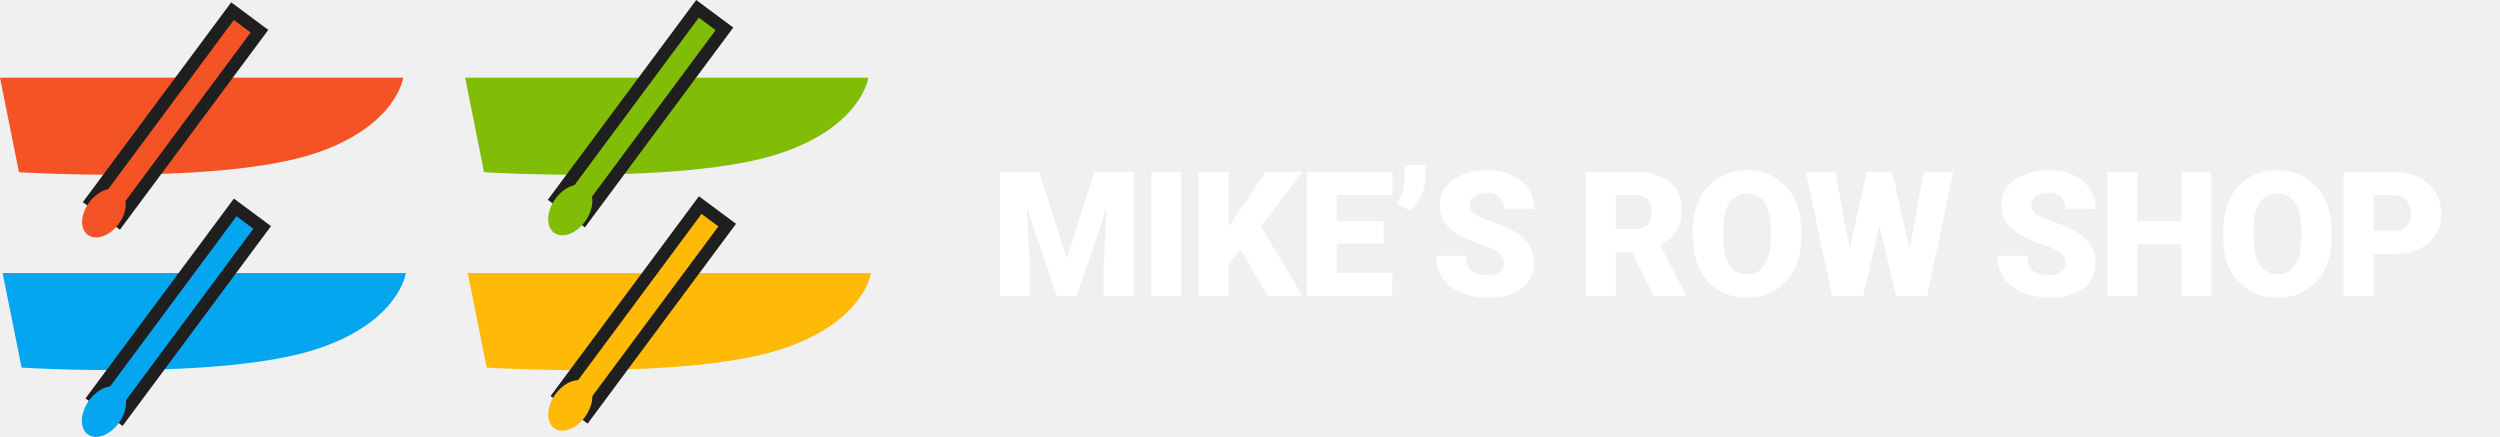
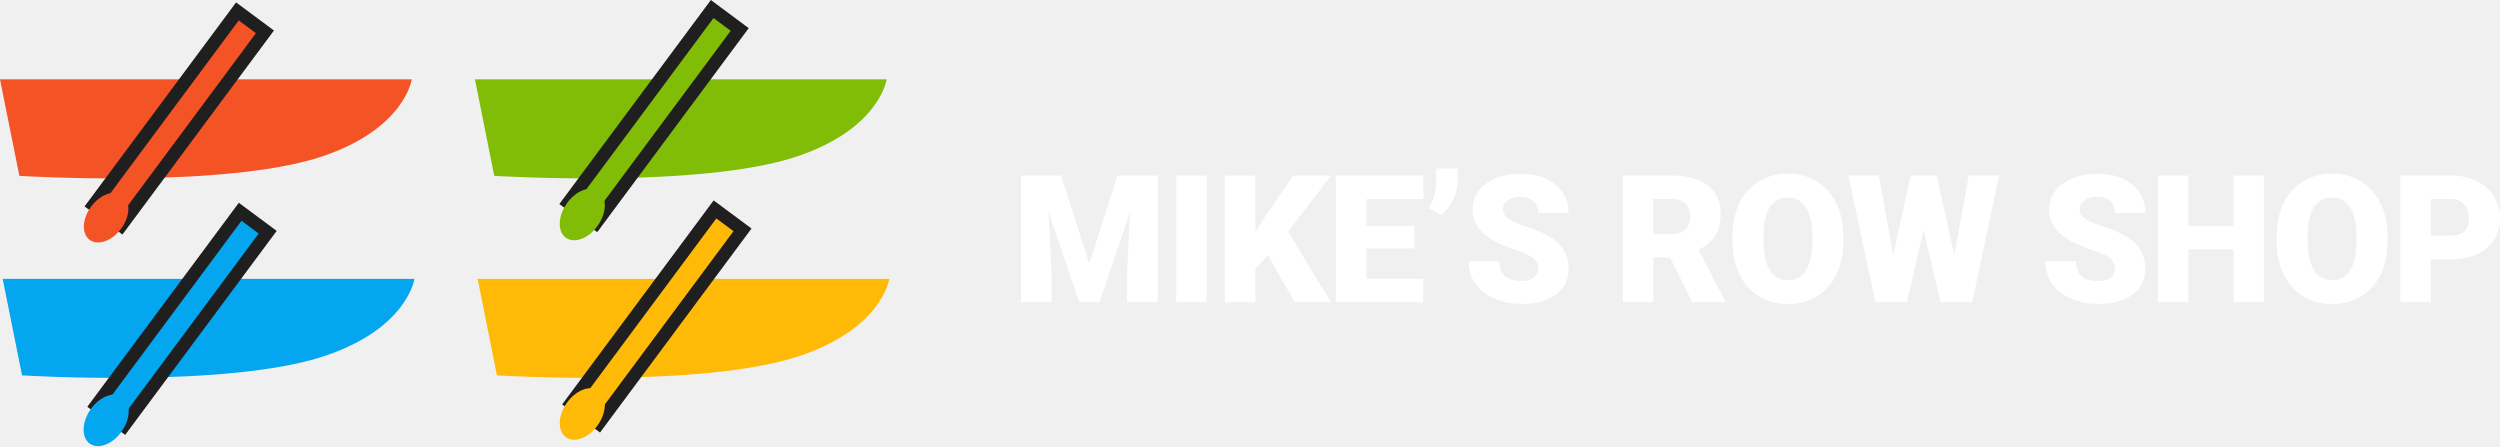
- <svg xmlns="http://www.w3.org/2000/svg" id="Layer_2" data-name="Layer 2" viewBox="0 0 315 55.05">
+ <svg xmlns="http://www.w3.org/2000/svg" id="Layer_2" data-name="Layer 2" viewBox="0 0 308.5 55.05">
  <defs>
    <style>
      .cls-1, .cls-2, .cls-3, .cls-4 {
        stroke: #1f1f1f;
        stroke-miterlimit: 10;
        stroke-width: 1.59px;
      }

      .cls-1, .cls-5 {
        fill: #f35325;
      }

-       .cls-2, .cls-6 {
+       .cls-6 {
+         fill: #fff;
+       }
+ 
+       .cls-2, .cls-7 {
        fill: #ffba08;
      }

-       .cls-7, .cls-3 {
+       .cls-8, .cls-3 {
        fill: #81bc06;
-       }
- 
-       .cls-8 {
-         fill: #fff;
-         font-family: Roboto-Black, Roboto;
-         font-size: 22px;
-         font-weight: 800;
-         letter-spacing: -.02em;
      }

      .cls-9, .cls-4 {
        fill: #05a6f0;
      }
    </style>
  </defs>
  <g id="Layer_1-2" data-name="Layer 1">
    <g>
-       <text class="cls-8" transform="translate(124.79 37.3)">
-         <tspan x="0" y="0">MIKE’S ROW SHOP</tspan>
-       </text>
+       <g>
+         <path class="cls-6" d="m130.93,21.66l3.49,10.88,3.48-10.88h4.96v15.64h-3.78v-3.65l.37-7.48-3.78,11.13h-2.49l-3.79-11.14.37,7.49v3.65h-3.77v-15.64h4.95Z" />
+         <path class="cls-6" d="m148.9,37.3h-3.76v-15.64h3.76v15.64Z" />
+         <path class="cls-6" d="m156.46,31.48l-1.55,1.7v4.12h-3.77v-15.64h3.77v6.9l1.31-1.99,3.37-4.91h4.66l-5.29,6.92,5.29,8.72h-4.47l-3.33-5.82Z" />
+         <path class="cls-6" d="m174.55,30.66h-5.93v3.74h7v2.9h-10.77v-15.64h10.8v2.91h-7.03v3.3h5.93v2.79Z" />
+         <path class="cls-6" d="m177.9,26.56l-1.59-.86c.59-1.03.9-2.04.91-3.03v-1.87h2.64v1.75c0,.67-.19,1.38-.58,2.13-.38.76-.85,1.38-1.39,1.87Z" />
+         <path class="cls-6" d="m189.81,33.14c0-.55-.2-.98-.59-1.29-.39-.31-1.08-.63-2.06-.96-.98-.33-1.78-.65-2.41-.96-2.03-1-3.04-2.36-3.04-4.1,0-.87.25-1.63.76-2.29.5-.66,1.22-1.18,2.14-1.55.92-.37,1.96-.55,3.12-.55s2.13.2,3.02.6c.89.4,1.58.97,2.08,1.71s.74,1.59.74,2.54h-3.76c0-.64-.2-1.13-.59-1.48-.39-.35-.92-.53-1.58-.53s-1.21.15-1.6.45c-.39.3-.58.68-.58,1.13,0,.4.21.76.64,1.09.43.33,1.18.66,2.27,1.01,1.08.35,1.97.72,2.66,1.12,1.69.97,2.54,2.32,2.54,4.03,0,1.37-.52,2.44-1.55,3.22-1.03.78-2.45,1.17-4.24,1.17-1.27,0-2.42-.23-3.44-.68-1.03-.45-1.8-1.08-2.32-1.87-.52-.79-.78-1.7-.78-2.73h3.78c0,.84.22,1.46.65,1.85s1.14.6,2.11.6c.62,0,1.12-.13,1.48-.4s.54-.65.54-1.13Z" />
+         <path class="cls-6" d="m206.06,31.77h-2.04v5.53h-3.77v-15.64h6.16c1.85,0,3.3.41,4.35,1.23,1.04.82,1.57,1.99,1.57,3.49,0,1.09-.22,1.99-.66,2.7s-1.13,1.29-2.07,1.74l3.27,6.32v.16h-4.04l-2.76-5.53Zm-2.04-2.9h2.38c.72,0,1.25-.19,1.62-.57s.54-.9.54-1.58-.18-1.2-.55-1.59c-.37-.38-.9-.58-1.61-.58h-2.38v4.31Z" />
+         <path class="cls-6" d="m227.47,29.8c0,1.53-.28,2.88-.85,4.05-.57,1.17-1.37,2.08-2.41,2.71s-2.23.95-3.56.95-2.51-.31-3.54-.92-1.84-1.49-2.41-2.63-.88-2.45-.91-3.92v-.88c0-1.53.28-2.88.84-4.06s1.37-2.07,2.42-2.71c1.05-.64,2.24-.96,3.58-.96s2.51.32,3.54.95c1.04.63,1.85,1.53,2.42,2.69.58,1.16.87,2.5.88,4v.72Zm-3.83-.66c0-1.55-.26-2.73-.78-3.54s-1.26-1.21-2.23-1.21c-1.89,0-2.89,1.42-3,4.25v1.15c-.01,1.53.24,2.71.75,3.53.51.82,1.26,1.24,2.27,1.24s1.69-.4,2.2-1.21c.52-.81.78-1.97.78-3.49v-.72Z" />
+         <path class="cls-6" d="m241.16,31.46l1.79-9.81h3.74l-3.32,15.64h-3.91l-2.09-8.92-2.05,8.92h-3.9l-3.33-15.64h3.75l1.79,9.81,2.15-9.81h3.2l2.18,9.81Z" />
+         <path class="cls-6" d="m260.96,33.14c0-.55-.2-.98-.58-1.29-.39-.31-1.08-.63-2.06-.96-.98-.33-1.78-.65-2.41-.96-2.03-1-3.04-2.36-3.04-4.1,0-.87.25-1.63.76-2.29.5-.66,1.22-1.18,2.14-1.55.92-.37,1.96-.55,3.12-.55s2.13.2,3.02.6c.89.4,1.58.97,2.08,1.71s.74,1.59.74,2.54h-3.76c0-.64-.2-1.13-.58-1.48-.39-.35-.92-.53-1.58-.53s-1.21.15-1.59.45c-.39.3-.59.68-.59,1.13,0,.4.21.76.64,1.09.43.33,1.19.66,2.27,1.01,1.08.35,1.97.72,2.66,1.12,1.69.97,2.54,2.32,2.54,4.03,0,1.37-.52,2.44-1.55,3.22-1.03.78-2.45,1.17-4.24,1.17-1.27,0-2.42-.23-3.44-.68-1.03-.45-1.8-1.08-2.32-1.87-.52-.79-.78-1.7-.78-2.73h3.78c0,.84.22,1.46.65,1.85.43.4,1.14.6,2.11.6.62,0,1.12-.13,1.48-.4.36-.27.54-.65.54-1.13Z" />
+         <path class="cls-6" d="m279.36,37.3h-3.75v-6.53h-5.55v6.53h-3.77v-15.64h3.77v6.21h5.55v-6.21h3.75v15.64Z" />
+         <path class="cls-6" d="m294.62,29.8c0,1.53-.28,2.88-.85,4.05-.57,1.17-1.37,2.08-2.41,2.71s-2.23.95-3.56.95-2.51-.31-3.54-.92-1.83-1.49-2.41-2.63c-.58-1.14-.88-2.45-.91-3.92v-.88c0-1.53.28-2.88.84-4.06.56-1.17,1.37-2.07,2.42-2.71,1.05-.64,2.24-.96,3.58-.96s2.51.32,3.54.95c1.04.63,1.85,1.53,2.42,2.69.58,1.16.87,2.5.88,4v.72Zm-3.83-.66c0-1.55-.26-2.73-.78-3.54-.52-.81-1.26-1.21-2.23-1.21-1.89,0-2.89,1.42-3,4.25v1.15c-.01,1.53.24,2.71.75,3.53.51.82,1.26,1.24,2.27,1.24s1.69-.4,2.2-1.21c.52-.81.78-1.97.78-3.49v-.72Z" />
+         <path class="cls-6" d="m299.96,31.99v5.31h-3.77v-15.64h6.24c1.2,0,2.25.22,3.17.66.92.44,1.63,1.07,2.14,1.88.5.81.76,1.73.76,2.77,0,1.53-.55,2.74-1.64,3.66-1.09.91-2.59,1.37-4.5,1.37h-2.41Zm0-2.91h2.47c.73,0,1.29-.18,1.67-.55.38-.37.57-.88.57-1.55,0-.73-.2-1.31-.59-1.75-.39-.44-.93-.66-1.61-.67h-2.51v4.51Z" />
+       </g>
      <g>
        <g>
          <path class="cls-5" d="m0,9.79h50.81s-.83,6.1-11.11,9.53c-11.91,3.97-37.31,2.38-37.31,2.38L0,9.79Z" />
          <g>
            <rect class="cls-1" x="20" y="-.27" width="4.23" height="29.77" transform="translate(13.08 -10.3) rotate(36.6)" />
            <ellipse class="cls-5" cx="13.1" cy="26.86" rx="3.41" ry="2.3" transform="translate(-16.28 21.36) rotate(-53.4)" />
          </g>
        </g>
        <g>
-           <path class="cls-7" d="m58.6,9.79h50.81s-.83,6.1-11.11,9.53c-11.91,3.97-37.31,2.38-37.31,2.38l-2.38-11.91Z" />
+           <path class="cls-8" d="m58.6,9.79h50.81s-.83,6.1-11.11,9.53c-11.91,3.97-37.31,2.38-37.31,2.38l-2.38-11.91Z" />
          <g>
            <rect class="cls-3" x="78.6" y="-.56" width="4.23" height="29.77" transform="translate(24.45 -45.3) rotate(36.6)" />
-             <ellipse class="cls-7" cx="71.85" cy="26.47" rx="3.51" ry="2.35" transform="translate(9.09 70.33) rotate(-55.17)" />
+             <ellipse class="cls-8" cx="71.85" cy="26.47" rx="3.51" ry="2.35" transform="translate(9.09 70.33) rotate(-55.17)" />
          </g>
        </g>
        <g>
          <path class="cls-9" d="m.33,34.41h50.81s-.83,6.1-11.11,9.53c-11.91,3.97-37.31,2.38-37.31,2.38L.33,34.41Z" />
          <g>
            <rect class="cls-4" x="20.34" y="24.46" width="4.23" height="29.77" transform="translate(27.89 -5.63) rotate(36.6)" />
            <ellipse class="cls-9" cx="13.1" cy="51.87" rx="3.51" ry="2.35" transform="translate(-36.96 33) rotate(-55.17)" />
          </g>
        </g>
        <g>
-           <path class="cls-6" d="m58.93,34.41h50.81s-.83,6.1-11.11,9.53c-11.91,3.97-37.31,2.38-37.31,2.38l-2.38-11.91Z" />
+           <path class="cls-7" d="m58.93,34.41h50.81s-.83,6.1-11.11,9.53c-11.91,3.97-37.31,2.38-37.31,2.38l-2.38-11.91Z" />
          <g>
            <rect class="cls-2" x="78.94" y="24.16" width="4.23" height="29.77" transform="translate(39.26 -40.62) rotate(36.6)" />
-             <ellipse class="cls-6" cx="71.85" cy="51.08" rx="3.51" ry="2.35" transform="translate(-11.11 80.89) rotate(-55.17)" />
+             <ellipse class="cls-7" cx="71.85" cy="51.08" rx="3.51" ry="2.35" transform="translate(-11.11 80.89) rotate(-55.17)" />
          </g>
        </g>
      </g>
    </g>
  </g>
</svg>
